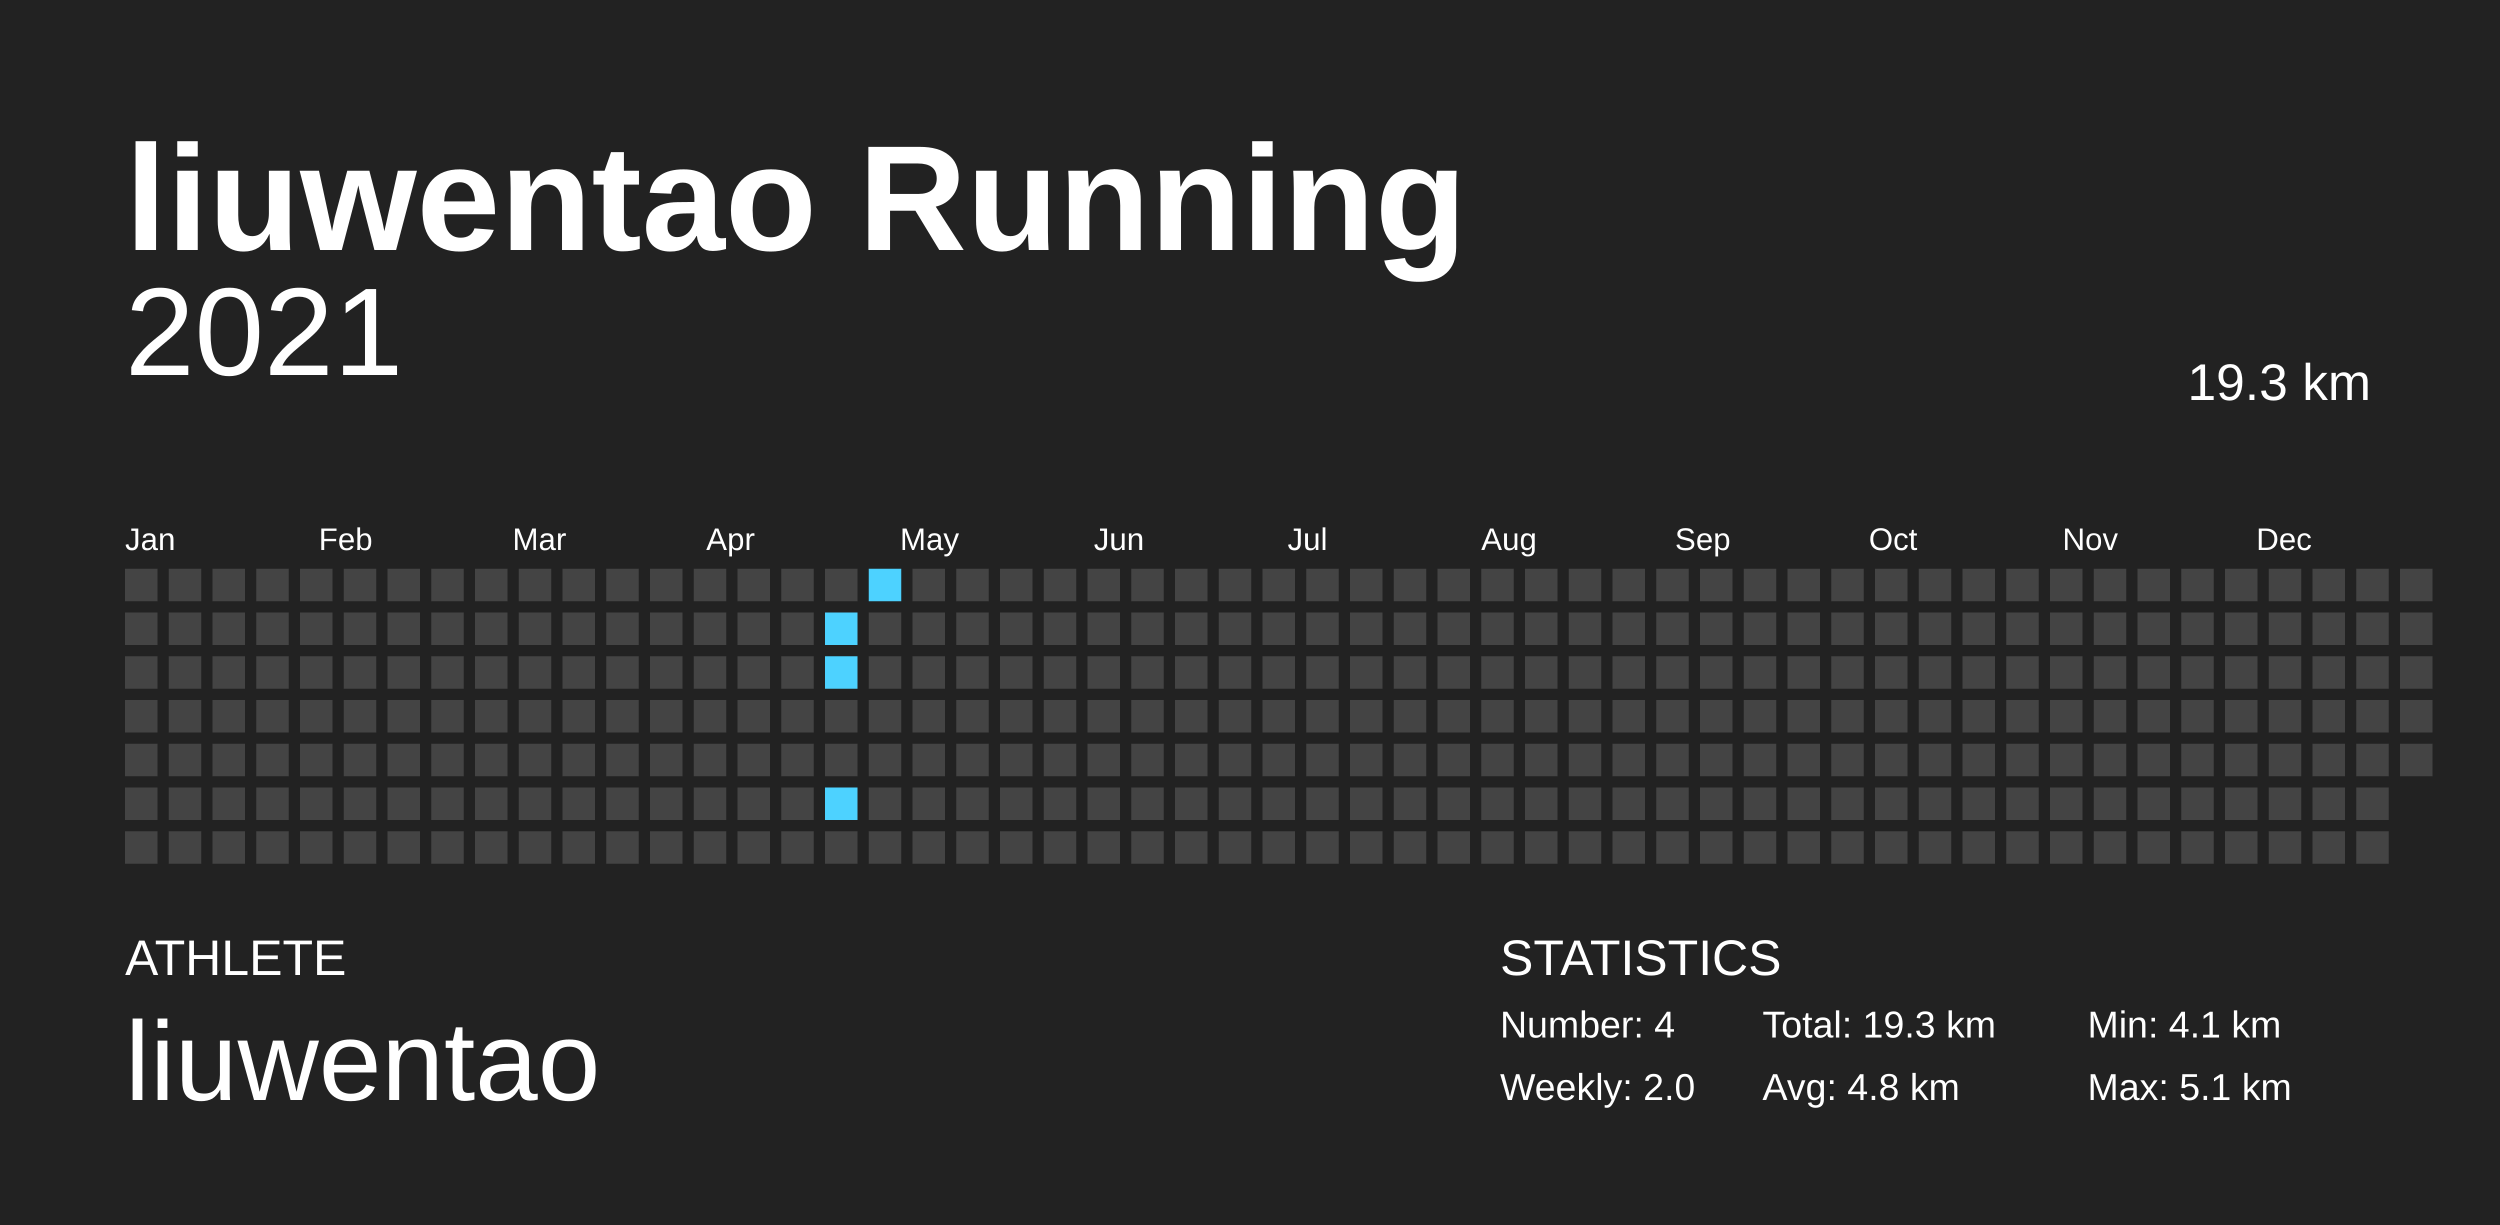
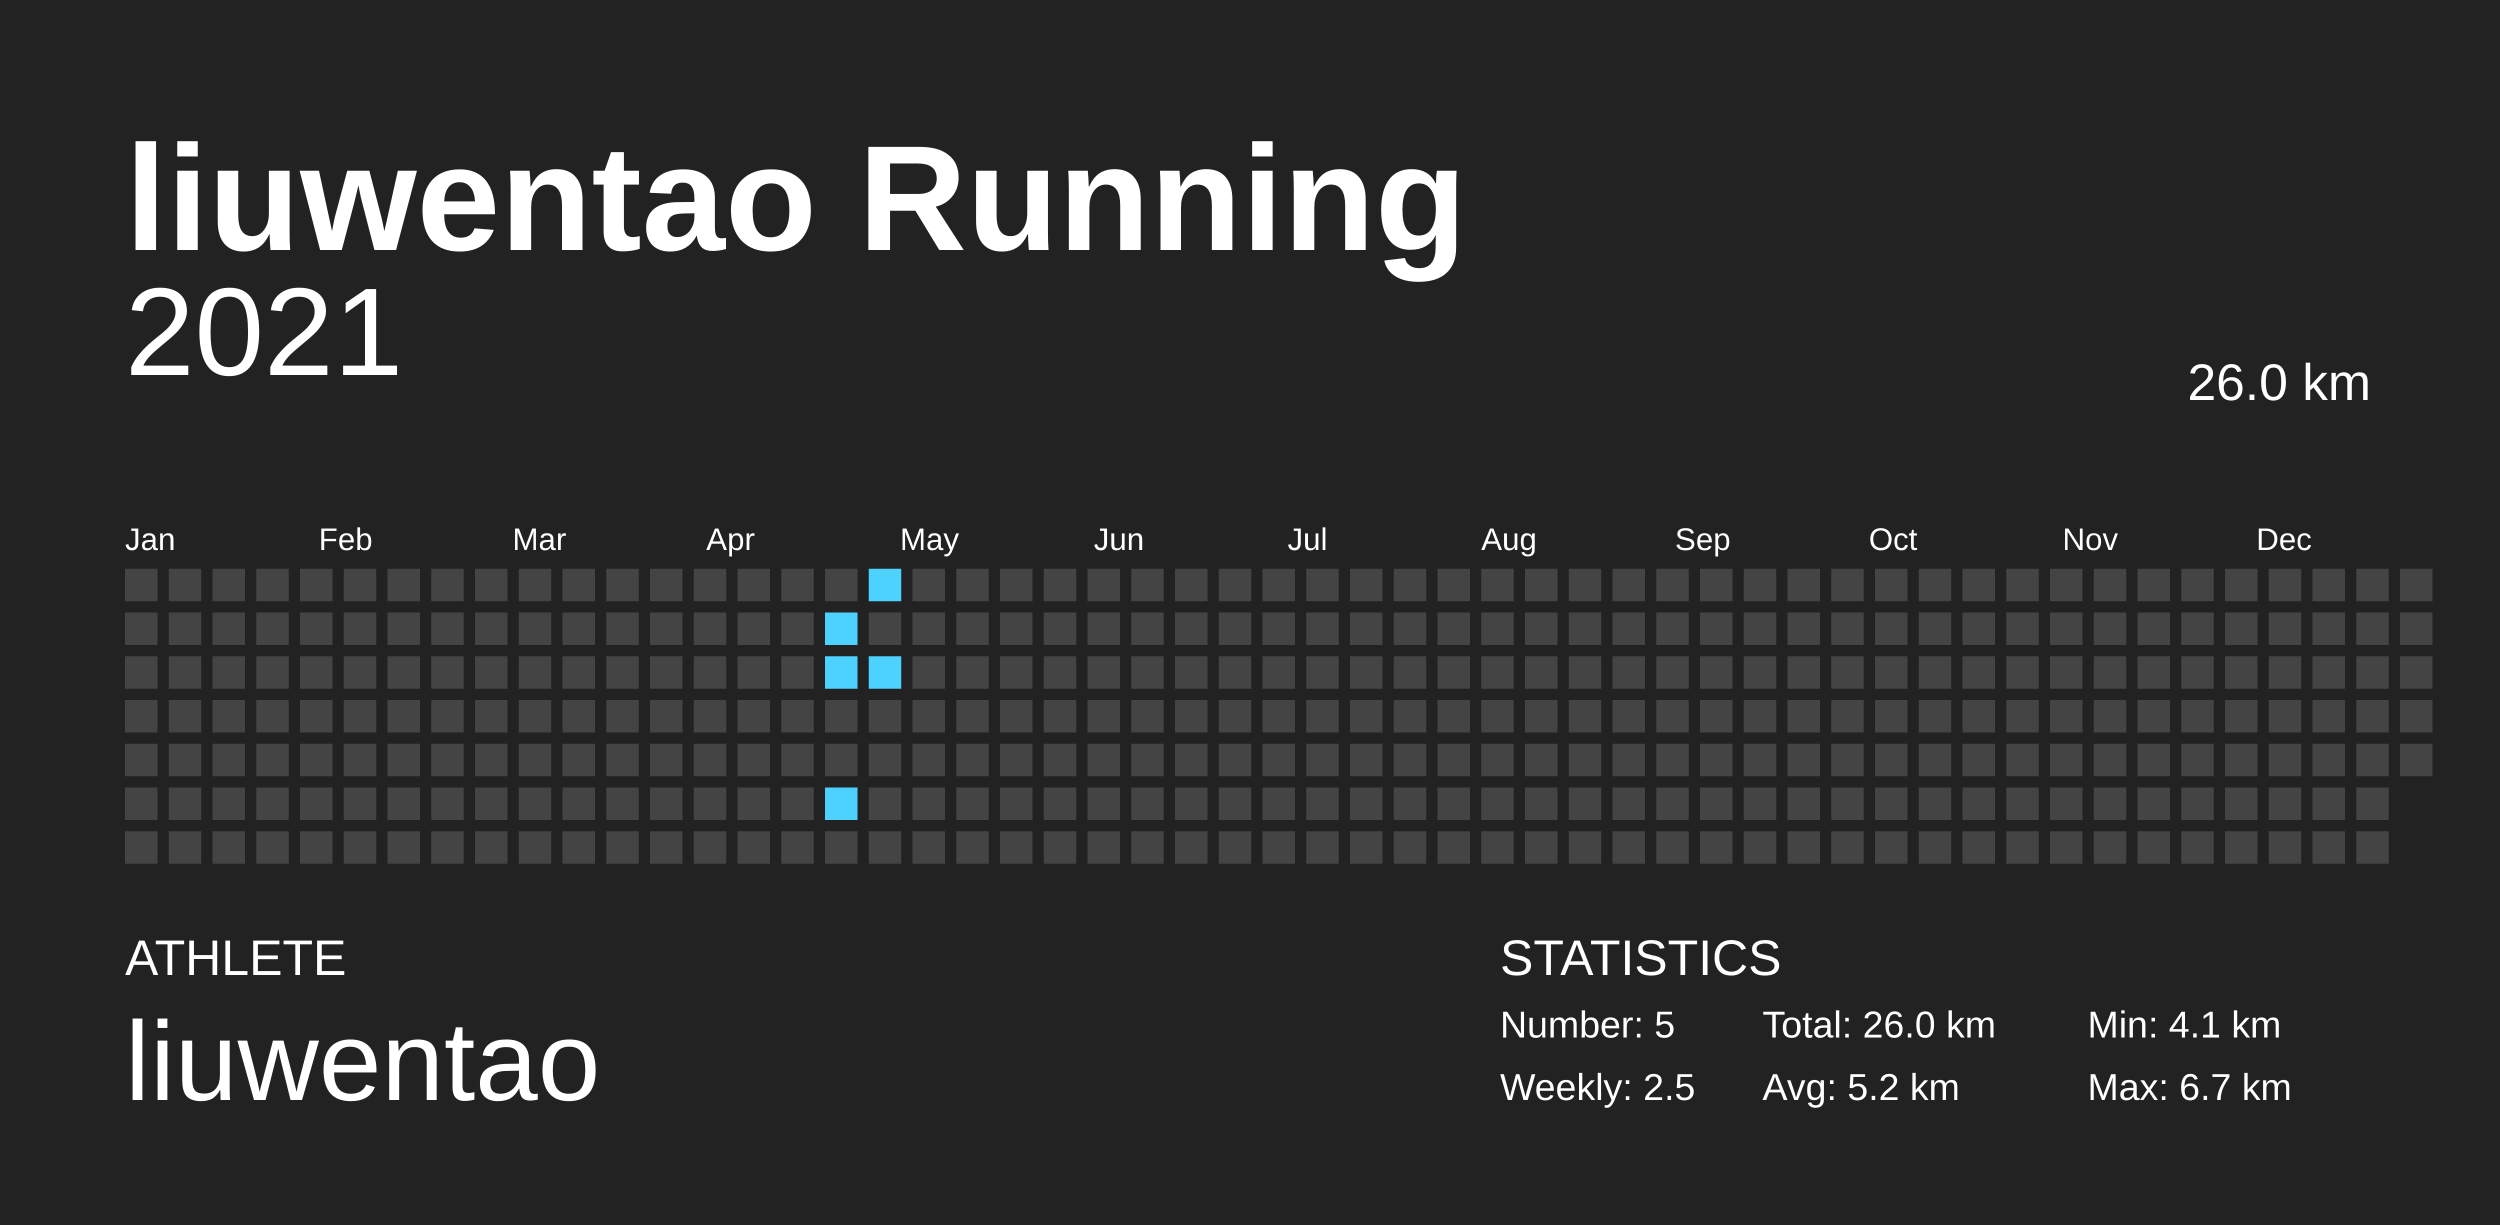
<svg xmlns="http://www.w3.org/2000/svg" baseProfile="full" height="98mm" version="1.1" viewBox="0,0,200,98" width="200mm">
  <defs />
  <rect fill="#222222" height="98" width="200" x="0" y="0" />
  <text fill="#FFFFFF" style="font-size:12px; font-family:Arial; font-weight:bold;" x="10" y="20">liuwentao Running</text>
  <text fill="#FFFFFF" style="font-size:4px; font-family:Arial" x="10" y="78">ATHLETE</text>
  <text fill="#FFFFFF" style="font-size:9px; font-family:Arial" x="10" y="88">liuwentao</text>
  <text fill="#FFFFFF" style="font-size:4px; font-family:Arial" x="120" y="78">STATISTICS</text>
-   <text fill="#FFFFFF" style="font-size:3px; font-family:Arial" x="120" y="83">Number: 4</text>
-   <text fill="#FFFFFF" style="font-size:3px; font-family:Arial" x="120" y="88">Weekly: 2.0</text>
-   <text fill="#FFFFFF" style="font-size:3px; font-family:Arial" x="141" y="83">Total: 19.3 km</text>
-   <text fill="#FFFFFF" style="font-size:3px; font-family:Arial" x="141" y="88">Avg: 4.8 km</text>
+   <text fill="#FFFFFF" style="font-size:3px; font-family:Arial" x="120" y="83">Number: 5</text>
+   <text fill="#FFFFFF" style="font-size:3px; font-family:Arial" x="120" y="88">Weekly: 2.5</text>
+   <text fill="#FFFFFF" style="font-size:3px; font-family:Arial" x="141" y="83">Total: 26.0 km</text>
+   <text fill="#FFFFFF" style="font-size:3px; font-family:Arial" x="141" y="88">Avg: 5.2 km</text>
  <text fill="#FFFFFF" style="font-size:3px; font-family:Arial" x="167" y="83">Min: 4.1 km</text>
-   <text fill="#FFFFFF" style="font-size:3px; font-family:Arial" x="167" y="88">Max: 5.1 km</text>
+   <text fill="#FFFFFF" style="font-size:3px; font-family:Arial" x="167" y="88">Max: 6.7 km</text>
  <text alignment-baseline="hanging" fill="#FFFFFF" style="font-size:10.0px; font-family:Arial;" x="10" y="30">2021</text>
-   <text alignment-baseline="hanging" fill="#FFFFFF" style="font-size:4.125px; font-family:Arial;" x="175" y="32">19.3 km</text>
+   <text alignment-baseline="hanging" fill="#FFFFFF" style="font-size:4.125px; font-family:Arial;" x="175" y="32">26.0 km</text>
  <text fill="#FFFFFF" style="font-size:2.5px; font-family:Arial" x="10.0" y="44">Jan</text>
  <text fill="#FFFFFF" style="font-size:2.5px; font-family:Arial" x="25.5" y="44">Feb</text>
  <text fill="#FFFFFF" style="font-size:2.5px; font-family:Arial" x="41.0" y="44">Mar</text>
  <text fill="#FFFFFF" style="font-size:2.5px; font-family:Arial" x="56.5" y="44">Apr</text>
  <text fill="#FFFFFF" style="font-size:2.5px; font-family:Arial" x="72.0" y="44">May</text>
  <text fill="#FFFFFF" style="font-size:2.5px; font-family:Arial" x="87.5" y="44">Jun</text>
  <text fill="#FFFFFF" style="font-size:2.5px; font-family:Arial" x="103.0" y="44">Jul</text>
  <text fill="#FFFFFF" style="font-size:2.5px; font-family:Arial" x="118.5" y="44">Aug</text>
  <text fill="#FFFFFF" style="font-size:2.5px; font-family:Arial" x="134.0" y="44">Sep</text>
  <text fill="#FFFFFF" style="font-size:2.5px; font-family:Arial" x="149.5" y="44">Oct</text>
  <text fill="#FFFFFF" style="font-size:2.5px; font-family:Arial" x="165.0" y="44">Nov</text>
  <text fill="#FFFFFF" style="font-size:2.5px; font-family:Arial" x="180.5" y="44">Dec</text>
  <rect fill="#444444" height="2.6" width="2.6" x="10.0" y="45.5" />
  <rect fill="#444444" height="2.6" width="2.6" x="10.0" y="49.0" />
  <rect fill="#444444" height="2.6" width="2.6" x="10.0" y="52.5" />
  <rect fill="#444444" height="2.6" width="2.6" x="10.0" y="56.0" />
  <rect fill="#444444" height="2.6" width="2.6" x="10.0" y="59.5" />
  <rect fill="#444444" height="2.6" width="2.6" x="10.0" y="63.0" />
  <rect fill="#444444" height="2.6" width="2.6" x="10.0" y="66.5" />
  <rect fill="#444444" height="2.6" width="2.6" x="13.5" y="45.5" />
  <rect fill="#444444" height="2.6" width="2.6" x="13.5" y="49.0" />
  <rect fill="#444444" height="2.6" width="2.6" x="13.5" y="52.5" />
  <rect fill="#444444" height="2.6" width="2.6" x="13.5" y="56.0" />
  <rect fill="#444444" height="2.6" width="2.6" x="13.5" y="59.5" />
  <rect fill="#444444" height="2.6" width="2.6" x="13.5" y="63.0" />
  <rect fill="#444444" height="2.6" width="2.6" x="13.5" y="66.5" />
  <rect fill="#444444" height="2.6" width="2.6" x="17.0" y="45.5" />
  <rect fill="#444444" height="2.6" width="2.6" x="17.0" y="49.0" />
  <rect fill="#444444" height="2.6" width="2.6" x="17.0" y="52.5" />
  <rect fill="#444444" height="2.6" width="2.6" x="17.0" y="56.0" />
  <rect fill="#444444" height="2.6" width="2.6" x="17.0" y="59.5" />
  <rect fill="#444444" height="2.6" width="2.6" x="17.0" y="63.0" />
  <rect fill="#444444" height="2.6" width="2.6" x="17.0" y="66.5" />
  <rect fill="#444444" height="2.6" width="2.6" x="20.5" y="45.5" />
  <rect fill="#444444" height="2.6" width="2.6" x="20.5" y="49.0" />
  <rect fill="#444444" height="2.6" width="2.6" x="20.5" y="52.5" />
  <rect fill="#444444" height="2.6" width="2.6" x="20.5" y="56.0" />
  <rect fill="#444444" height="2.6" width="2.6" x="20.5" y="59.5" />
  <rect fill="#444444" height="2.6" width="2.6" x="20.5" y="63.0" />
  <rect fill="#444444" height="2.6" width="2.6" x="20.5" y="66.5" />
  <rect fill="#444444" height="2.6" width="2.6" x="24.0" y="45.5" />
  <rect fill="#444444" height="2.6" width="2.6" x="24.0" y="49.0" />
  <rect fill="#444444" height="2.6" width="2.6" x="24.0" y="52.5" />
  <rect fill="#444444" height="2.6" width="2.6" x="24.0" y="56.0" />
  <rect fill="#444444" height="2.6" width="2.6" x="24.0" y="59.5" />
  <rect fill="#444444" height="2.6" width="2.6" x="24.0" y="63.0" />
  <rect fill="#444444" height="2.6" width="2.6" x="24.0" y="66.5" />
  <rect fill="#444444" height="2.6" width="2.6" x="27.5" y="45.5" />
  <rect fill="#444444" height="2.6" width="2.6" x="27.5" y="49.0" />
  <rect fill="#444444" height="2.6" width="2.6" x="27.5" y="52.5" />
  <rect fill="#444444" height="2.6" width="2.6" x="27.5" y="56.0" />
  <rect fill="#444444" height="2.6" width="2.6" x="27.5" y="59.5" />
  <rect fill="#444444" height="2.6" width="2.6" x="27.5" y="63.0" />
  <rect fill="#444444" height="2.6" width="2.6" x="27.5" y="66.5" />
  <rect fill="#444444" height="2.6" width="2.6" x="31.0" y="45.5" />
  <rect fill="#444444" height="2.6" width="2.6" x="31.0" y="49.0" />
  <rect fill="#444444" height="2.6" width="2.6" x="31.0" y="52.5" />
  <rect fill="#444444" height="2.6" width="2.6" x="31.0" y="56.0" />
  <rect fill="#444444" height="2.6" width="2.6" x="31.0" y="59.5" />
  <rect fill="#444444" height="2.6" width="2.6" x="31.0" y="63.0" />
  <rect fill="#444444" height="2.6" width="2.6" x="31.0" y="66.5" />
  <rect fill="#444444" height="2.6" width="2.6" x="34.5" y="45.5" />
  <rect fill="#444444" height="2.6" width="2.6" x="34.5" y="49.0" />
  <rect fill="#444444" height="2.6" width="2.6" x="34.5" y="52.5" />
  <rect fill="#444444" height="2.6" width="2.6" x="34.5" y="56.0" />
  <rect fill="#444444" height="2.6" width="2.6" x="34.5" y="59.5" />
  <rect fill="#444444" height="2.6" width="2.6" x="34.5" y="63.0" />
  <rect fill="#444444" height="2.6" width="2.6" x="34.5" y="66.5" />
  <rect fill="#444444" height="2.6" width="2.6" x="38.0" y="45.5" />
  <rect fill="#444444" height="2.6" width="2.6" x="38.0" y="49.0" />
  <rect fill="#444444" height="2.6" width="2.6" x="38.0" y="52.5" />
  <rect fill="#444444" height="2.6" width="2.6" x="38.0" y="56.0" />
  <rect fill="#444444" height="2.6" width="2.6" x="38.0" y="59.5" />
  <rect fill="#444444" height="2.6" width="2.6" x="38.0" y="63.0" />
  <rect fill="#444444" height="2.6" width="2.6" x="38.0" y="66.5" />
  <rect fill="#444444" height="2.6" width="2.6" x="41.5" y="45.5" />
  <rect fill="#444444" height="2.6" width="2.6" x="41.5" y="49.0" />
  <rect fill="#444444" height="2.6" width="2.6" x="41.5" y="52.5" />
  <rect fill="#444444" height="2.6" width="2.6" x="41.5" y="56.0" />
  <rect fill="#444444" height="2.6" width="2.6" x="41.5" y="59.5" />
  <rect fill="#444444" height="2.6" width="2.6" x="41.5" y="63.0" />
  <rect fill="#444444" height="2.6" width="2.6" x="41.5" y="66.5" />
  <rect fill="#444444" height="2.6" width="2.6" x="45.0" y="45.5" />
  <rect fill="#444444" height="2.6" width="2.6" x="45.0" y="49.0" />
  <rect fill="#444444" height="2.6" width="2.6" x="45.0" y="52.5" />
  <rect fill="#444444" height="2.6" width="2.6" x="45.0" y="56.0" />
  <rect fill="#444444" height="2.6" width="2.6" x="45.0" y="59.5" />
  <rect fill="#444444" height="2.6" width="2.6" x="45.0" y="63.0" />
  <rect fill="#444444" height="2.6" width="2.6" x="45.0" y="66.5" />
  <rect fill="#444444" height="2.6" width="2.6" x="48.5" y="45.5" />
  <rect fill="#444444" height="2.6" width="2.6" x="48.5" y="49.0" />
  <rect fill="#444444" height="2.6" width="2.6" x="48.5" y="52.5" />
  <rect fill="#444444" height="2.6" width="2.6" x="48.5" y="56.0" />
  <rect fill="#444444" height="2.6" width="2.6" x="48.5" y="59.5" />
  <rect fill="#444444" height="2.6" width="2.6" x="48.5" y="63.0" />
  <rect fill="#444444" height="2.6" width="2.6" x="48.5" y="66.5" />
  <rect fill="#444444" height="2.6" width="2.6" x="52.0" y="45.5" />
  <rect fill="#444444" height="2.6" width="2.6" x="52.0" y="49.0" />
  <rect fill="#444444" height="2.6" width="2.6" x="52.0" y="52.5" />
  <rect fill="#444444" height="2.6" width="2.6" x="52.0" y="56.0" />
  <rect fill="#444444" height="2.6" width="2.6" x="52.0" y="59.5" />
  <rect fill="#444444" height="2.6" width="2.6" x="52.0" y="63.0" />
  <rect fill="#444444" height="2.6" width="2.6" x="52.0" y="66.5" />
  <rect fill="#444444" height="2.6" width="2.6" x="55.5" y="45.5" />
  <rect fill="#444444" height="2.6" width="2.6" x="55.5" y="49.0" />
  <rect fill="#444444" height="2.6" width="2.6" x="55.5" y="52.5" />
  <rect fill="#444444" height="2.6" width="2.6" x="55.5" y="56.0" />
  <rect fill="#444444" height="2.6" width="2.6" x="55.5" y="59.5" />
  <rect fill="#444444" height="2.6" width="2.6" x="55.5" y="63.0" />
  <rect fill="#444444" height="2.6" width="2.6" x="55.5" y="66.5" />
  <rect fill="#444444" height="2.6" width="2.6" x="59.0" y="45.5" />
  <rect fill="#444444" height="2.6" width="2.6" x="59.0" y="49.0" />
  <rect fill="#444444" height="2.6" width="2.6" x="59.0" y="52.5" />
  <rect fill="#444444" height="2.6" width="2.6" x="59.0" y="56.0" />
  <rect fill="#444444" height="2.6" width="2.6" x="59.0" y="59.5" />
  <rect fill="#444444" height="2.6" width="2.6" x="59.0" y="63.0" />
  <rect fill="#444444" height="2.6" width="2.6" x="59.0" y="66.5" />
  <rect fill="#444444" height="2.6" width="2.6" x="62.5" y="45.5" />
  <rect fill="#444444" height="2.6" width="2.6" x="62.5" y="49.0" />
  <rect fill="#444444" height="2.6" width="2.6" x="62.5" y="52.5" />
  <rect fill="#444444" height="2.6" width="2.6" x="62.5" y="56.0" />
  <rect fill="#444444" height="2.6" width="2.6" x="62.5" y="59.5" />
  <rect fill="#444444" height="2.6" width="2.6" x="62.5" y="63.0" />
  <rect fill="#444444" height="2.6" width="2.6" x="62.5" y="66.5" />
  <rect fill="#444444" height="2.6" width="2.6" x="66.0" y="45.5" />
  <rect fill="#4dd2ff" height="2.6" width="2.6" x="66.0" y="49.0" />
  <rect fill="#4dd2ff" height="2.6" width="2.6" x="66.0" y="52.5" />
  <rect fill="#444444" height="2.6" width="2.6" x="66.0" y="56.0" />
  <rect fill="#444444" height="2.6" width="2.6" x="66.0" y="59.5" />
  <rect fill="#4dd2ff" height="2.6" width="2.6" x="66.0" y="63.0" />
  <rect fill="#444444" height="2.6" width="2.6" x="66.0" y="66.5" />
  <rect fill="#4dd2ff" height="2.6" width="2.6" x="69.5" y="45.5" />
  <rect fill="#444444" height="2.6" width="2.6" x="69.5" y="49.0" />
-   <rect fill="#444444" height="2.6" width="2.6" x="69.5" y="52.5" />
+   <rect fill="#4dd2ff" height="2.6" width="2.6" x="69.5" y="52.5" />
  <rect fill="#444444" height="2.6" width="2.6" x="69.5" y="56.0" />
  <rect fill="#444444" height="2.6" width="2.6" x="69.5" y="59.5" />
  <rect fill="#444444" height="2.6" width="2.6" x="69.5" y="63.0" />
  <rect fill="#444444" height="2.6" width="2.6" x="69.5" y="66.5" />
  <rect fill="#444444" height="2.6" width="2.6" x="73.0" y="45.5" />
  <rect fill="#444444" height="2.6" width="2.6" x="73.0" y="49.0" />
  <rect fill="#444444" height="2.6" width="2.6" x="73.0" y="52.5" />
  <rect fill="#444444" height="2.6" width="2.6" x="73.0" y="56.0" />
  <rect fill="#444444" height="2.6" width="2.6" x="73.0" y="59.5" />
  <rect fill="#444444" height="2.6" width="2.6" x="73.0" y="63.0" />
  <rect fill="#444444" height="2.6" width="2.6" x="73.0" y="66.5" />
  <rect fill="#444444" height="2.6" width="2.6" x="76.5" y="45.5" />
  <rect fill="#444444" height="2.6" width="2.6" x="76.5" y="49.0" />
  <rect fill="#444444" height="2.6" width="2.6" x="76.5" y="52.5" />
  <rect fill="#444444" height="2.6" width="2.6" x="76.5" y="56.0" />
  <rect fill="#444444" height="2.6" width="2.6" x="76.5" y="59.5" />
  <rect fill="#444444" height="2.6" width="2.6" x="76.5" y="63.0" />
  <rect fill="#444444" height="2.6" width="2.6" x="76.5" y="66.5" />
  <rect fill="#444444" height="2.6" width="2.6" x="80.0" y="45.5" />
  <rect fill="#444444" height="2.6" width="2.6" x="80.0" y="49.0" />
  <rect fill="#444444" height="2.6" width="2.6" x="80.0" y="52.5" />
  <rect fill="#444444" height="2.6" width="2.6" x="80.0" y="56.0" />
  <rect fill="#444444" height="2.6" width="2.6" x="80.0" y="59.5" />
  <rect fill="#444444" height="2.6" width="2.6" x="80.0" y="63.0" />
  <rect fill="#444444" height="2.6" width="2.6" x="80.0" y="66.5" />
  <rect fill="#444444" height="2.6" width="2.6" x="83.5" y="45.5" />
  <rect fill="#444444" height="2.6" width="2.6" x="83.5" y="49.0" />
  <rect fill="#444444" height="2.6" width="2.6" x="83.5" y="52.5" />
  <rect fill="#444444" height="2.6" width="2.6" x="83.5" y="56.0" />
  <rect fill="#444444" height="2.6" width="2.6" x="83.5" y="59.5" />
  <rect fill="#444444" height="2.6" width="2.6" x="83.5" y="63.0" />
  <rect fill="#444444" height="2.6" width="2.6" x="83.5" y="66.5" />
  <rect fill="#444444" height="2.6" width="2.6" x="87.0" y="45.5" />
  <rect fill="#444444" height="2.6" width="2.6" x="87.0" y="49.0" />
  <rect fill="#444444" height="2.6" width="2.6" x="87.0" y="52.5" />
  <rect fill="#444444" height="2.6" width="2.6" x="87.0" y="56.0" />
  <rect fill="#444444" height="2.6" width="2.6" x="87.0" y="59.5" />
  <rect fill="#444444" height="2.6" width="2.6" x="87.0" y="63.0" />
  <rect fill="#444444" height="2.6" width="2.6" x="87.0" y="66.5" />
  <rect fill="#444444" height="2.6" width="2.6" x="90.5" y="45.5" />
  <rect fill="#444444" height="2.6" width="2.6" x="90.5" y="49.0" />
  <rect fill="#444444" height="2.6" width="2.6" x="90.5" y="52.5" />
  <rect fill="#444444" height="2.6" width="2.6" x="90.5" y="56.0" />
  <rect fill="#444444" height="2.6" width="2.6" x="90.5" y="59.5" />
  <rect fill="#444444" height="2.6" width="2.6" x="90.5" y="63.0" />
  <rect fill="#444444" height="2.6" width="2.6" x="90.5" y="66.5" />
  <rect fill="#444444" height="2.6" width="2.6" x="94.0" y="45.5" />
  <rect fill="#444444" height="2.6" width="2.6" x="94.0" y="49.0" />
  <rect fill="#444444" height="2.6" width="2.6" x="94.0" y="52.5" />
  <rect fill="#444444" height="2.6" width="2.6" x="94.0" y="56.0" />
  <rect fill="#444444" height="2.6" width="2.6" x="94.0" y="59.5" />
  <rect fill="#444444" height="2.6" width="2.6" x="94.0" y="63.0" />
  <rect fill="#444444" height="2.6" width="2.6" x="94.0" y="66.5" />
  <rect fill="#444444" height="2.6" width="2.6" x="97.5" y="45.5" />
  <rect fill="#444444" height="2.6" width="2.6" x="97.5" y="49.0" />
  <rect fill="#444444" height="2.6" width="2.6" x="97.5" y="52.5" />
  <rect fill="#444444" height="2.6" width="2.6" x="97.5" y="56.0" />
  <rect fill="#444444" height="2.6" width="2.6" x="97.5" y="59.5" />
  <rect fill="#444444" height="2.6" width="2.6" x="97.5" y="63.0" />
  <rect fill="#444444" height="2.6" width="2.6" x="97.5" y="66.5" />
  <rect fill="#444444" height="2.6" width="2.6" x="101.0" y="45.5" />
  <rect fill="#444444" height="2.6" width="2.6" x="101.0" y="49.0" />
  <rect fill="#444444" height="2.6" width="2.6" x="101.0" y="52.5" />
  <rect fill="#444444" height="2.6" width="2.6" x="101.0" y="56.0" />
  <rect fill="#444444" height="2.6" width="2.6" x="101.0" y="59.5" />
  <rect fill="#444444" height="2.6" width="2.6" x="101.0" y="63.0" />
  <rect fill="#444444" height="2.6" width="2.6" x="101.0" y="66.5" />
  <rect fill="#444444" height="2.6" width="2.6" x="104.5" y="45.5" />
  <rect fill="#444444" height="2.6" width="2.6" x="104.5" y="49.0" />
  <rect fill="#444444" height="2.6" width="2.6" x="104.5" y="52.5" />
  <rect fill="#444444" height="2.6" width="2.6" x="104.5" y="56.0" />
  <rect fill="#444444" height="2.6" width="2.6" x="104.5" y="59.5" />
  <rect fill="#444444" height="2.6" width="2.6" x="104.5" y="63.0" />
  <rect fill="#444444" height="2.6" width="2.6" x="104.5" y="66.5" />
  <rect fill="#444444" height="2.6" width="2.6" x="108.0" y="45.5" />
  <rect fill="#444444" height="2.6" width="2.6" x="108.0" y="49.0" />
  <rect fill="#444444" height="2.6" width="2.6" x="108.0" y="52.5" />
  <rect fill="#444444" height="2.6" width="2.6" x="108.0" y="56.0" />
  <rect fill="#444444" height="2.6" width="2.6" x="108.0" y="59.5" />
  <rect fill="#444444" height="2.6" width="2.6" x="108.0" y="63.0" />
  <rect fill="#444444" height="2.6" width="2.6" x="108.0" y="66.5" />
  <rect fill="#444444" height="2.6" width="2.6" x="111.5" y="45.5" />
  <rect fill="#444444" height="2.6" width="2.6" x="111.5" y="49.0" />
  <rect fill="#444444" height="2.6" width="2.6" x="111.5" y="52.5" />
  <rect fill="#444444" height="2.6" width="2.6" x="111.5" y="56.0" />
  <rect fill="#444444" height="2.6" width="2.6" x="111.5" y="59.5" />
  <rect fill="#444444" height="2.6" width="2.6" x="111.5" y="63.0" />
  <rect fill="#444444" height="2.6" width="2.6" x="111.5" y="66.5" />
  <rect fill="#444444" height="2.6" width="2.6" x="115.0" y="45.5" />
  <rect fill="#444444" height="2.6" width="2.6" x="115.0" y="49.0" />
  <rect fill="#444444" height="2.6" width="2.6" x="115.0" y="52.5" />
  <rect fill="#444444" height="2.6" width="2.6" x="115.0" y="56.0" />
  <rect fill="#444444" height="2.6" width="2.6" x="115.0" y="59.5" />
  <rect fill="#444444" height="2.6" width="2.6" x="115.0" y="63.0" />
  <rect fill="#444444" height="2.6" width="2.6" x="115.0" y="66.5" />
  <rect fill="#444444" height="2.6" width="2.6" x="118.5" y="45.5" />
  <rect fill="#444444" height="2.6" width="2.6" x="118.5" y="49.0" />
  <rect fill="#444444" height="2.6" width="2.6" x="118.5" y="52.5" />
  <rect fill="#444444" height="2.6" width="2.6" x="118.5" y="56.0" />
  <rect fill="#444444" height="2.6" width="2.6" x="118.5" y="59.5" />
  <rect fill="#444444" height="2.6" width="2.6" x="118.5" y="63.0" />
  <rect fill="#444444" height="2.6" width="2.6" x="118.5" y="66.5" />
  <rect fill="#444444" height="2.6" width="2.6" x="122.0" y="45.5" />
  <rect fill="#444444" height="2.6" width="2.6" x="122.0" y="49.0" />
  <rect fill="#444444" height="2.6" width="2.6" x="122.0" y="52.5" />
  <rect fill="#444444" height="2.6" width="2.6" x="122.0" y="56.0" />
  <rect fill="#444444" height="2.6" width="2.6" x="122.0" y="59.5" />
  <rect fill="#444444" height="2.6" width="2.6" x="122.0" y="63.0" />
  <rect fill="#444444" height="2.6" width="2.6" x="122.0" y="66.5" />
  <rect fill="#444444" height="2.6" width="2.6" x="125.5" y="45.5" />
  <rect fill="#444444" height="2.6" width="2.6" x="125.5" y="49.0" />
  <rect fill="#444444" height="2.6" width="2.6" x="125.5" y="52.5" />
  <rect fill="#444444" height="2.6" width="2.6" x="125.5" y="56.0" />
  <rect fill="#444444" height="2.6" width="2.6" x="125.5" y="59.5" />
  <rect fill="#444444" height="2.6" width="2.6" x="125.5" y="63.0" />
  <rect fill="#444444" height="2.6" width="2.6" x="125.5" y="66.5" />
  <rect fill="#444444" height="2.6" width="2.6" x="129.0" y="45.5" />
  <rect fill="#444444" height="2.6" width="2.6" x="129.0" y="49.0" />
  <rect fill="#444444" height="2.6" width="2.6" x="129.0" y="52.5" />
  <rect fill="#444444" height="2.6" width="2.6" x="129.0" y="56.0" />
  <rect fill="#444444" height="2.6" width="2.6" x="129.0" y="59.5" />
  <rect fill="#444444" height="2.6" width="2.6" x="129.0" y="63.0" />
  <rect fill="#444444" height="2.6" width="2.6" x="129.0" y="66.5" />
  <rect fill="#444444" height="2.6" width="2.6" x="132.5" y="45.5" />
  <rect fill="#444444" height="2.6" width="2.6" x="132.5" y="49.0" />
  <rect fill="#444444" height="2.6" width="2.6" x="132.5" y="52.5" />
  <rect fill="#444444" height="2.6" width="2.6" x="132.5" y="56.0" />
  <rect fill="#444444" height="2.6" width="2.6" x="132.5" y="59.5" />
  <rect fill="#444444" height="2.6" width="2.6" x="132.5" y="63.0" />
  <rect fill="#444444" height="2.6" width="2.6" x="132.5" y="66.5" />
  <rect fill="#444444" height="2.6" width="2.6" x="136.0" y="45.5" />
  <rect fill="#444444" height="2.6" width="2.6" x="136.0" y="49.0" />
  <rect fill="#444444" height="2.6" width="2.6" x="136.0" y="52.5" />
  <rect fill="#444444" height="2.6" width="2.6" x="136.0" y="56.0" />
  <rect fill="#444444" height="2.6" width="2.6" x="136.0" y="59.5" />
  <rect fill="#444444" height="2.6" width="2.6" x="136.0" y="63.0" />
  <rect fill="#444444" height="2.6" width="2.6" x="136.0" y="66.5" />
  <rect fill="#444444" height="2.6" width="2.6" x="139.5" y="45.5" />
  <rect fill="#444444" height="2.6" width="2.6" x="139.5" y="49.0" />
  <rect fill="#444444" height="2.6" width="2.6" x="139.5" y="52.5" />
  <rect fill="#444444" height="2.6" width="2.6" x="139.5" y="56.0" />
  <rect fill="#444444" height="2.6" width="2.6" x="139.5" y="59.5" />
  <rect fill="#444444" height="2.6" width="2.6" x="139.5" y="63.0" />
  <rect fill="#444444" height="2.6" width="2.6" x="139.5" y="66.5" />
  <rect fill="#444444" height="2.6" width="2.6" x="143.0" y="45.5" />
  <rect fill="#444444" height="2.6" width="2.6" x="143.0" y="49.0" />
  <rect fill="#444444" height="2.6" width="2.6" x="143.0" y="52.5" />
  <rect fill="#444444" height="2.6" width="2.6" x="143.0" y="56.0" />
  <rect fill="#444444" height="2.6" width="2.6" x="143.0" y="59.5" />
  <rect fill="#444444" height="2.6" width="2.6" x="143.0" y="63.0" />
  <rect fill="#444444" height="2.6" width="2.6" x="143.0" y="66.5" />
  <rect fill="#444444" height="2.6" width="2.6" x="146.5" y="45.5" />
  <rect fill="#444444" height="2.6" width="2.6" x="146.5" y="49.0" />
  <rect fill="#444444" height="2.6" width="2.6" x="146.5" y="52.5" />
  <rect fill="#444444" height="2.6" width="2.6" x="146.5" y="56.0" />
  <rect fill="#444444" height="2.6" width="2.6" x="146.5" y="59.5" />
  <rect fill="#444444" height="2.6" width="2.6" x="146.5" y="63.0" />
  <rect fill="#444444" height="2.6" width="2.6" x="146.5" y="66.5" />
  <rect fill="#444444" height="2.6" width="2.6" x="150.0" y="45.5" />
  <rect fill="#444444" height="2.6" width="2.6" x="150.0" y="49.0" />
  <rect fill="#444444" height="2.6" width="2.6" x="150.0" y="52.5" />
  <rect fill="#444444" height="2.6" width="2.6" x="150.0" y="56.0" />
  <rect fill="#444444" height="2.6" width="2.6" x="150.0" y="59.5" />
  <rect fill="#444444" height="2.6" width="2.6" x="150.0" y="63.0" />
  <rect fill="#444444" height="2.6" width="2.6" x="150.0" y="66.5" />
  <rect fill="#444444" height="2.6" width="2.6" x="153.5" y="45.5" />
  <rect fill="#444444" height="2.6" width="2.6" x="153.5" y="49.0" />
  <rect fill="#444444" height="2.6" width="2.6" x="153.5" y="52.5" />
  <rect fill="#444444" height="2.6" width="2.6" x="153.5" y="56.0" />
  <rect fill="#444444" height="2.6" width="2.6" x="153.5" y="59.5" />
  <rect fill="#444444" height="2.6" width="2.6" x="153.5" y="63.0" />
  <rect fill="#444444" height="2.6" width="2.6" x="153.5" y="66.5" />
  <rect fill="#444444" height="2.6" width="2.6" x="157.0" y="45.5" />
  <rect fill="#444444" height="2.6" width="2.6" x="157.0" y="49.0" />
  <rect fill="#444444" height="2.6" width="2.6" x="157.0" y="52.5" />
  <rect fill="#444444" height="2.6" width="2.6" x="157.0" y="56.0" />
  <rect fill="#444444" height="2.6" width="2.6" x="157.0" y="59.5" />
  <rect fill="#444444" height="2.6" width="2.6" x="157.0" y="63.0" />
  <rect fill="#444444" height="2.6" width="2.6" x="157.0" y="66.5" />
  <rect fill="#444444" height="2.6" width="2.6" x="160.5" y="45.5" />
  <rect fill="#444444" height="2.6" width="2.6" x="160.5" y="49.0" />
  <rect fill="#444444" height="2.6" width="2.6" x="160.5" y="52.5" />
  <rect fill="#444444" height="2.6" width="2.6" x="160.5" y="56.0" />
  <rect fill="#444444" height="2.6" width="2.6" x="160.5" y="59.5" />
  <rect fill="#444444" height="2.6" width="2.6" x="160.5" y="63.0" />
  <rect fill="#444444" height="2.6" width="2.6" x="160.5" y="66.5" />
  <rect fill="#444444" height="2.6" width="2.6" x="164.0" y="45.5" />
  <rect fill="#444444" height="2.6" width="2.6" x="164.0" y="49.0" />
  <rect fill="#444444" height="2.6" width="2.6" x="164.0" y="52.5" />
  <rect fill="#444444" height="2.6" width="2.6" x="164.0" y="56.0" />
  <rect fill="#444444" height="2.6" width="2.6" x="164.0" y="59.5" />
  <rect fill="#444444" height="2.6" width="2.6" x="164.0" y="63.0" />
  <rect fill="#444444" height="2.6" width="2.6" x="164.0" y="66.5" />
  <rect fill="#444444" height="2.6" width="2.6" x="167.5" y="45.5" />
  <rect fill="#444444" height="2.6" width="2.6" x="167.5" y="49.0" />
  <rect fill="#444444" height="2.6" width="2.6" x="167.5" y="52.5" />
  <rect fill="#444444" height="2.6" width="2.6" x="167.5" y="56.0" />
  <rect fill="#444444" height="2.6" width="2.6" x="167.5" y="59.5" />
  <rect fill="#444444" height="2.6" width="2.6" x="167.5" y="63.0" />
  <rect fill="#444444" height="2.6" width="2.6" x="167.5" y="66.5" />
  <rect fill="#444444" height="2.6" width="2.6" x="171.0" y="45.5" />
  <rect fill="#444444" height="2.6" width="2.6" x="171.0" y="49.0" />
  <rect fill="#444444" height="2.6" width="2.6" x="171.0" y="52.5" />
  <rect fill="#444444" height="2.6" width="2.6" x="171.0" y="56.0" />
  <rect fill="#444444" height="2.6" width="2.6" x="171.0" y="59.5" />
  <rect fill="#444444" height="2.6" width="2.6" x="171.0" y="63.0" />
  <rect fill="#444444" height="2.6" width="2.6" x="171.0" y="66.5" />
  <rect fill="#444444" height="2.6" width="2.6" x="174.5" y="45.5" />
  <rect fill="#444444" height="2.6" width="2.6" x="174.5" y="49.0" />
  <rect fill="#444444" height="2.6" width="2.6" x="174.5" y="52.5" />
  <rect fill="#444444" height="2.6" width="2.6" x="174.5" y="56.0" />
  <rect fill="#444444" height="2.6" width="2.6" x="174.5" y="59.5" />
  <rect fill="#444444" height="2.6" width="2.6" x="174.5" y="63.0" />
  <rect fill="#444444" height="2.6" width="2.6" x="174.5" y="66.5" />
  <rect fill="#444444" height="2.6" width="2.6" x="178.0" y="45.5" />
  <rect fill="#444444" height="2.6" width="2.6" x="178.0" y="49.0" />
  <rect fill="#444444" height="2.6" width="2.6" x="178.0" y="52.5" />
  <rect fill="#444444" height="2.6" width="2.6" x="178.0" y="56.0" />
  <rect fill="#444444" height="2.6" width="2.6" x="178.0" y="59.5" />
  <rect fill="#444444" height="2.6" width="2.6" x="178.0" y="63.0" />
  <rect fill="#444444" height="2.6" width="2.6" x="178.0" y="66.5" />
  <rect fill="#444444" height="2.6" width="2.6" x="181.5" y="45.5" />
  <rect fill="#444444" height="2.6" width="2.6" x="181.5" y="49.0" />
  <rect fill="#444444" height="2.6" width="2.6" x="181.5" y="52.5" />
  <rect fill="#444444" height="2.6" width="2.6" x="181.5" y="56.0" />
  <rect fill="#444444" height="2.6" width="2.6" x="181.5" y="59.5" />
  <rect fill="#444444" height="2.6" width="2.6" x="181.5" y="63.0" />
  <rect fill="#444444" height="2.6" width="2.6" x="181.5" y="66.5" />
  <rect fill="#444444" height="2.6" width="2.6" x="185.0" y="45.5" />
  <rect fill="#444444" height="2.6" width="2.6" x="185.0" y="49.0" />
  <rect fill="#444444" height="2.6" width="2.6" x="185.0" y="52.5" />
  <rect fill="#444444" height="2.6" width="2.6" x="185.0" y="56.0" />
  <rect fill="#444444" height="2.6" width="2.6" x="185.0" y="59.5" />
  <rect fill="#444444" height="2.6" width="2.6" x="185.0" y="63.0" />
  <rect fill="#444444" height="2.6" width="2.6" x="185.0" y="66.5" />
  <rect fill="#444444" height="2.6" width="2.6" x="188.5" y="45.5" />
  <rect fill="#444444" height="2.6" width="2.6" x="188.5" y="49.0" />
  <rect fill="#444444" height="2.6" width="2.6" x="188.5" y="52.5" />
  <rect fill="#444444" height="2.6" width="2.6" x="188.5" y="56.0" />
  <rect fill="#444444" height="2.6" width="2.6" x="188.5" y="59.5" />
  <rect fill="#444444" height="2.6" width="2.6" x="188.5" y="63.0" />
  <rect fill="#444444" height="2.6" width="2.6" x="188.5" y="66.5" />
  <rect fill="#444444" height="2.6" width="2.6" x="192.0" y="45.5" />
  <rect fill="#444444" height="2.6" width="2.6" x="192.0" y="49.0" />
  <rect fill="#444444" height="2.6" width="2.6" x="192.0" y="52.5" />
  <rect fill="#444444" height="2.6" width="2.6" x="192.0" y="56.0" />
  <rect fill="#444444" height="2.6" width="2.6" x="192.0" y="59.5" />
</svg>
